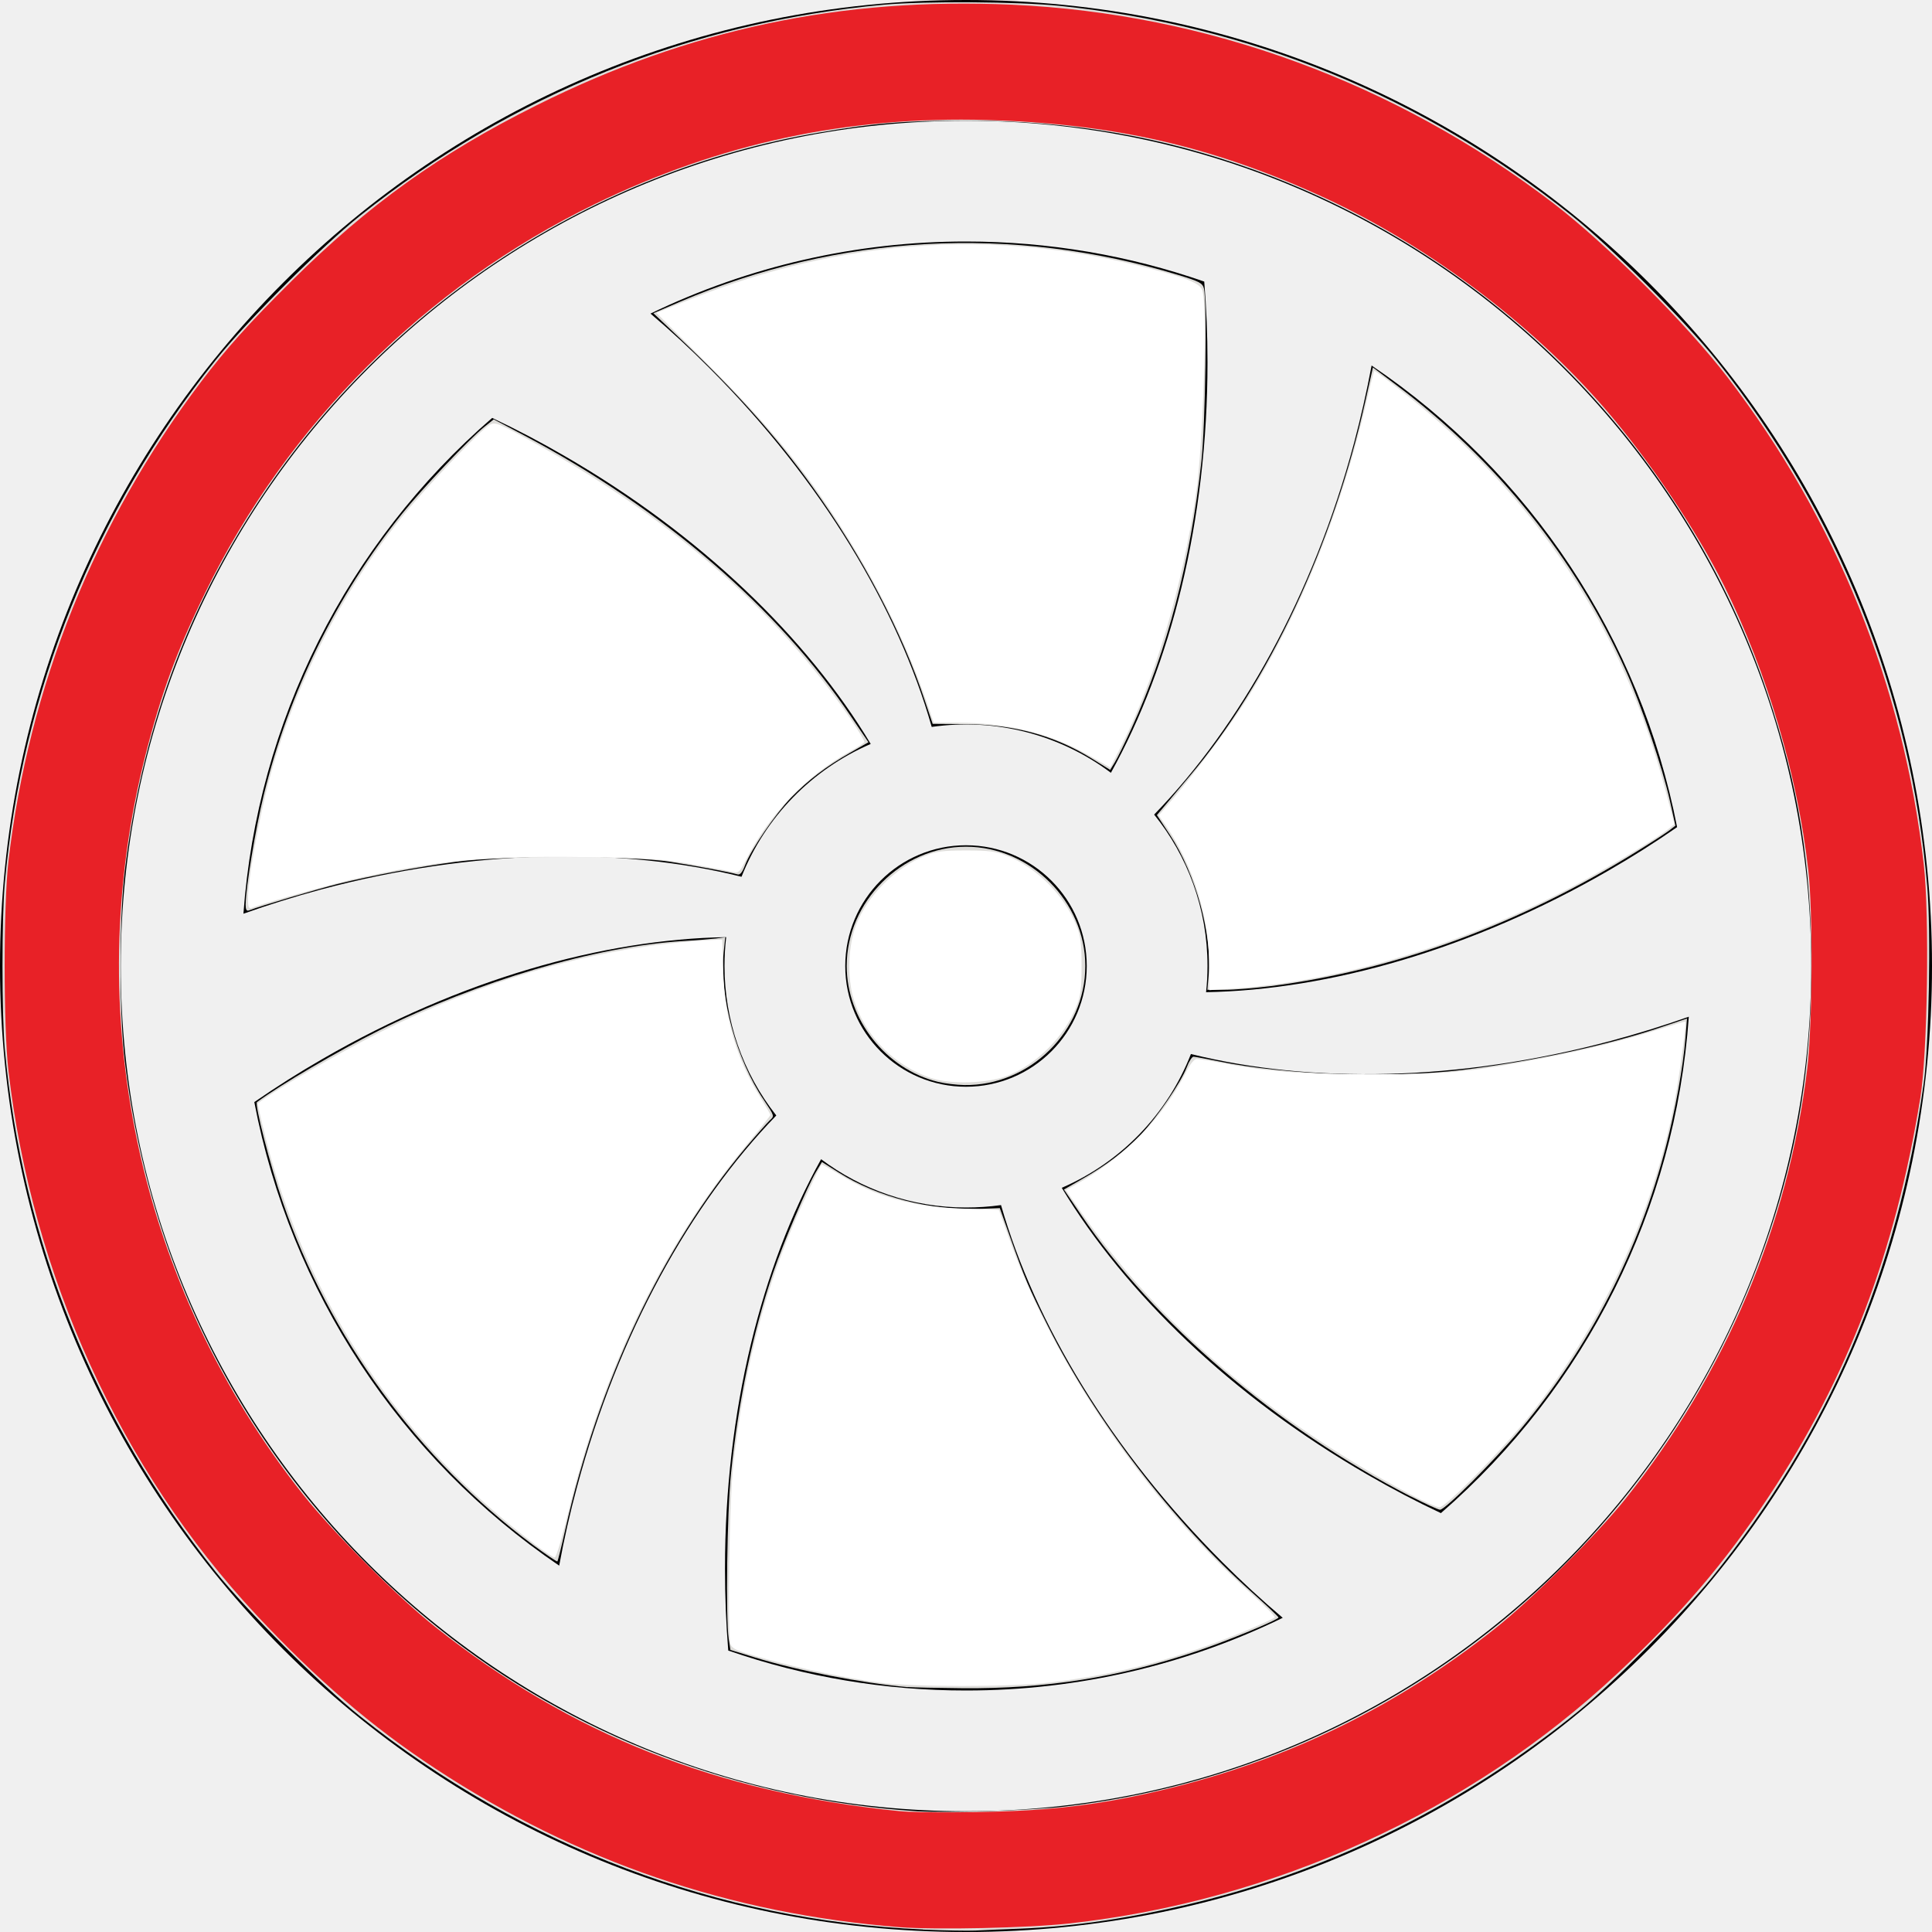
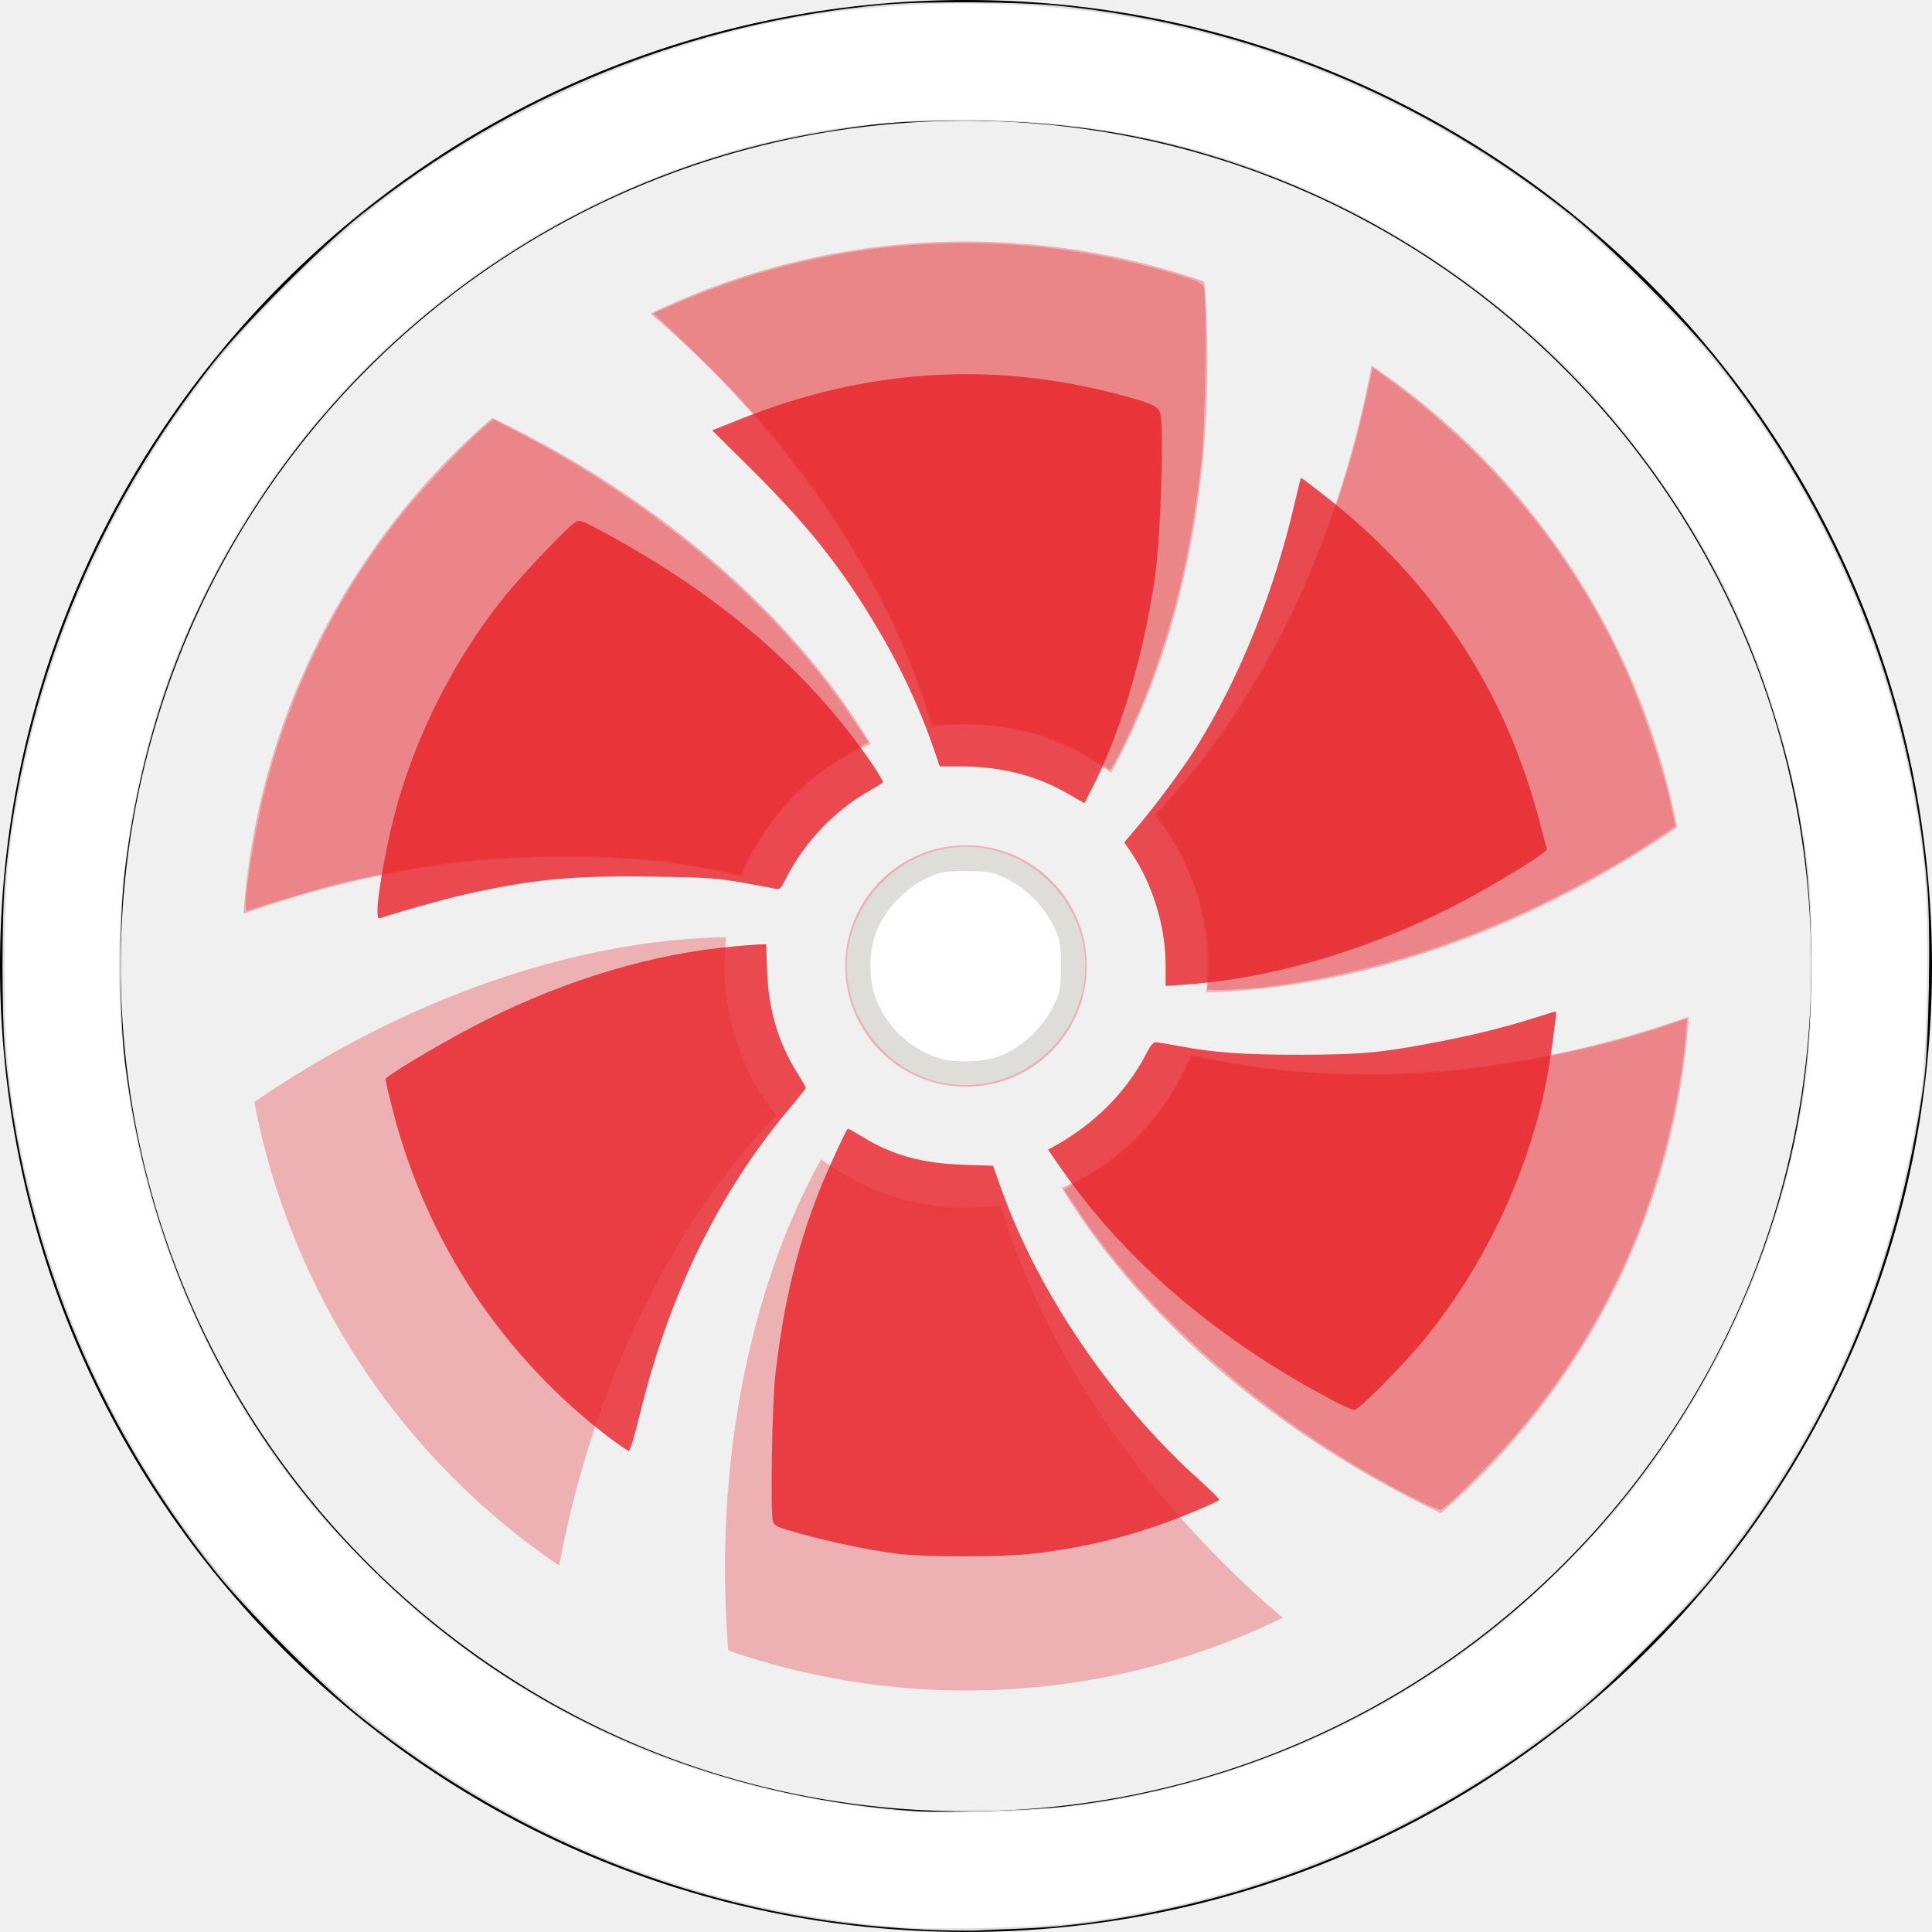
<svg xmlns="http://www.w3.org/2000/svg" width="16" height="16" fill="currentColor" class="bi bi-fan" viewBox="0 0 16 16" version="1.1" id="svg2">
  <defs id="defs2" />
-   <path d="M10 3c0 1.313-.304 2.508-.8 3.4a2 2 0 0 0-1.484-.38c-.28-.982-.91-2.04-1.838-2.969a8 8 0 0 0-.491-.454A6 6 0 0 1 8 2c.691 0 1.355.117 1.973.332Q10 2.661 10 3m0 5q0 .11-.012.217c1.018-.019 2.2-.353 3.331-1.006a8 8 0 0 0 .57-.361 6 6 0 0 0-2.53-3.823 9 9 0 0 1-.145.64c-.34 1.269-.944 2.346-1.656 3.079.277.343.442.78.442 1.254m-.137.728a2 2 0 0 1-1.07 1.109c.525.87 1.405 1.725 2.535 2.377q.3.174.605.317a6 6 0 0 0 2.053-4.111q-.311.11-.641.199c-1.264.339-2.493.356-3.482.11ZM8 10c-.45 0-.866-.149-1.2-.4-.494.89-.796 2.082-.796 3.391q0 .346.027.678A6 6 0 0 0 8 14c.94 0 1.83-.216 2.623-.602a8 8 0 0 1-.497-.458c-.925-.926-1.555-1.981-1.836-2.96Q8.149 10 8 10M6 8q0-.12.014-.239c-1.02.017-2.205.351-3.34 1.007a8 8 0 0 0-.568.359 6 6 0 0 0 2.525 3.839 8 8 0 0 1 .148-.653c.34-1.267.94-2.342 1.65-3.075A2 2 0 0 1 6 8m-3.347-.632c1.267-.34 2.498-.355 3.488-.107.196-.494.583-.89 1.07-1.1-.524-.874-1.406-1.733-2.541-2.388a8 8 0 0 0-.594-.312 6 6 0 0 0-2.06 4.106q.309-.11.637-.199M8 9a1 1 0 1 0 0-2 1 1 0 0 0 0 2" id="path1" />
+   <path d="M10 3c0 1.313-.304 2.508-.8 3.4a2 2 0 0 0-1.484-.38c-.28-.982-.91-2.04-1.838-2.969a8 8 0 0 0-.491-.454A6 6 0 0 1 8 2c.691 0 1.355.117 1.973.332Q10 2.661 10 3m0 5q0 .11-.012.217c1.018-.019 2.2-.353 3.331-1.006a8 8 0 0 0 .57-.361 6 6 0 0 0-2.53-3.823 9 9 0 0 1-.145.64c-.34 1.269-.944 2.346-1.656 3.079.277.343.442.78.442 1.254m-.137.728a2 2 0 0 1-1.07 1.109c.525.87 1.405 1.725 2.535 2.377q.3.174.605.317a6 6 0 0 0 2.053-4.111q-.311.11-.641.199c-1.264.339-2.493.356-3.482.11ZM8 10c-.45 0-.866-.149-1.2-.4-.494.89-.796 2.082-.796 3.391q0 .346.027.678A6 6 0 0 0 8 14c.94 0 1.83-.216 2.623-.602a8 8 0 0 1-.497-.458c-.925-.926-1.555-1.981-1.836-2.96Q8.149 10 8 10M6 8q0-.12.014-.239c-1.02.017-2.205.351-3.34 1.007a8 8 0 0 0-.568.359 6 6 0 0 0 2.525 3.839 8 8 0 0 1 .148-.653c.34-1.267.94-2.342 1.65-3.075A2 2 0 0 1 6 8m-3.347-.632c1.267-.34 2.498-.355 3.488-.107.196-.494.583-.89 1.07-1.1-.524-.874-1.406-1.733-2.541-2.388a8 8 0 0 0-.594-.312 6 6 0 0 0-2.06 4.106q.309-.11.637-.199M8 9a1 1 0 1 0 0-2 1 1 0 0 0 0 2" id="path1" style="font-variation-settings:normal;opacity:1;vector-effect:none;fill:#e82127;fill-opacity:0.3;stroke:#1d671d;stroke-width:0;stroke-linecap:butt;stroke-linejoin:miter;stroke-miterlimit:4;stroke-dasharray:none;stroke-dashoffset:0;stroke-opacity:1;-inkscape-stroke:none;stop-color:#000000;stop-opacity:1" />
  <path d="M8 15A7 7 0 1 1 8 1a7 7 0 0 1 0 14m0 1A8 8 0 1 0 8 0a8 8 0 0 0 0 16" id="path2" />
  <path style="fill:none;stroke:#1d671d;stroke-width:0" d="M 2.035,7.484 C 2.035,7.352 2.117,6.858 2.184,6.585 2.392,5.734 2.785,4.934 3.329,4.256 3.497,4.046 3.892,3.629 4.015,3.532 l 0.074,-0.059 0.252,0.133 C 5.491,4.215 6.446,5.037 7.054,5.943 L 7.192,6.147 7.04,6.234 C 6.84,6.348 6.692,6.461 6.551,6.606 6.419,6.743 6.22,7.035 6.171,7.163 6.147,7.226 6.129,7.248 6.106,7.241 6.042,7.222 5.772,7.172 5.551,7.137 5.222,7.085 4.156,7.085 3.773,7.137 3.458,7.18 3.071,7.252 2.795,7.321 c -0.168,0.042 -0.633,0.18 -0.731,0.218 -0.023,0.009 -0.03,-0.004 -0.03,-0.055 z" id="path3" />
  <path style="fill:none;stroke:#1d671d;stroke-width:0" d="M 2.035,7.484 C 2.035,7.352 2.117,6.858 2.184,6.585 2.392,5.734 2.785,4.934 3.329,4.256 3.497,4.046 3.892,3.629 4.015,3.532 l 0.074,-0.059 0.252,0.133 C 5.491,4.215 6.446,5.037 7.054,5.943 L 7.192,6.147 7.04,6.234 C 6.84,6.348 6.692,6.461 6.551,6.606 6.419,6.743 6.22,7.035 6.171,7.163 6.147,7.226 6.129,7.248 6.106,7.241 6.042,7.222 5.772,7.172 5.551,7.137 5.222,7.085 4.156,7.085 3.773,7.137 3.458,7.18 3.071,7.252 2.795,7.321 c -0.168,0.042 -0.633,0.18 -0.731,0.218 -0.023,0.009 -0.03,-0.004 -0.03,-0.055 z" id="path4" />
-   <path style="fill:#deddda;stroke:#1d671d;stroke-width:0;fill-opacity:1" d="M 9.039,6.28 C 8.731,6.09 8.399,6 7.995,5.997 L 7.724,5.995 7.661,5.808 C 7.471,5.234 7.143,4.608 6.731,4.035 6.431,3.616 6.092,3.237 5.614,2.786 L 5.411,2.594 5.632,2.499 C 6.948,1.938 8.382,1.86 9.754,2.276 9.932,2.33 9.958,2.344 9.97,2.388 9.998,2.496 9.983,3.519 9.949,3.826 9.857,4.658 9.669,5.377 9.374,6.025 9.317,6.15 9.253,6.28 9.232,6.314 l -0.038,0.062 z" id="path5" />
-   <path style="fill:#deddda;fill-opacity:1;stroke:#1d671d;stroke-width:0" d="M 10.009,8.084 C 10.04,7.737 9.904,7.24 9.687,6.911 L 9.581,6.75 9.635,6.686 C 9.665,6.651 9.763,6.534 9.853,6.427 10.508,5.65 11.04,4.515 11.307,3.324 l 0.063,-0.281 0.19,0.143 c 0.836,0.627 1.488,1.438 1.904,2.367 0.132,0.295 0.303,0.801 0.366,1.081 l 0.045,0.204 -0.049,0.038 c -0.027,0.021 -0.147,0.099 -0.267,0.173 -0.978,0.608 -2.007,0.986 -3.038,1.118 -0.128,0.016 -0.298,0.03 -0.378,0.03 H 9.999 Z" id="path6" />
-   <path style="fill:#deddda;fill-opacity:1;stroke:#1d671d;stroke-width:0" d="M 11.683,12.393 C 10.575,11.823 9.56,10.957 8.957,10.067 L 8.811,9.851 8.961,9.765 C 9.16,9.652 9.309,9.539 9.449,9.394 9.581,9.257 9.78,8.965 9.829,8.837 c 0.018,-0.048 0.043,-0.086 0.055,-0.086 0.012,1.427e-4 0.106,0.018 0.21,0.039 0.54,0.112 1.417,0.143 2.015,0.071 0.575,-0.069 1.209,-0.205 1.657,-0.357 l 0.205,-0.069 -0.013,0.163 c -0.019,0.238 -0.084,0.596 -0.16,0.891 -0.222,0.863 -0.633,1.664 -1.204,2.346 -0.223,0.266 -0.625,0.668 -0.668,0.668 -0.015,0 -0.124,-0.05 -0.243,-0.111 z" id="path7" />
-   <path style="fill:#deddda;fill-opacity:1;stroke:#1d671d;stroke-width:0" d="M 7.516,13.972 C 7.141,13.939 6.608,13.836 6.251,13.726 l -0.202,-0.062 -0.014,-0.091 c -0.026,-0.17 -0.014,-1.048 0.019,-1.372 0.06,-0.595 0.179,-1.162 0.349,-1.661 0.087,-0.255 0.28,-0.708 0.356,-0.837 l 0.048,-0.08 0.138,0.087 C 7.27,9.916 7.709,10.028 8.121,10.011 l 0.159,-0.006 0.084,0.237 c 0.121,0.342 0.155,0.422 0.315,0.741 0.392,0.782 1.032,1.617 1.69,2.205 0.12,0.107 0.219,0.201 0.219,0.207 6.1e-5,0.019 -0.42,0.193 -0.67,0.277 -0.648,0.219 -1.256,0.315 -1.947,0.309 -0.206,-0.002 -0.411,-0.006 -0.454,-0.01 z" id="path8" />
-   <path style="fill:#deddda;fill-opacity:1;stroke:#1d671d;stroke-width:0" d="M 4.412,12.793 C 3.463,12.085 2.724,11.072 2.34,9.951 2.237,9.651 2.107,9.143 2.128,9.127 2.327,8.981 2.798,8.705 3.133,8.537 3.957,8.125 4.93,7.838 5.66,7.793 5.768,7.787 5.89,7.777 5.931,7.772 l 0.075,-0.01 -0.013,0.126 C 5.956,8.253 6.097,8.772 6.326,9.11 6.414,9.242 6.415,9.243 6.375,9.278 6.354,9.298 6.265,9.398 6.178,9.501 5.484,10.328 4.956,11.445 4.681,12.669 c -0.031,0.14 -0.061,0.258 -0.065,0.262 -0.004,0.004 -0.096,-0.058 -0.204,-0.138 z" id="path9" />
-   <path style="fill:#deddda;fill-opacity:1;stroke:#1d671d;stroke-width:0" d="M 2.035,7.484 C 2.035,7.352 2.117,6.858 2.184,6.585 2.392,5.734 2.785,4.934 3.329,4.256 3.497,4.046 3.892,3.629 4.015,3.532 l 0.074,-0.059 0.252,0.133 C 5.491,4.215 6.446,5.037 7.054,5.943 L 7.192,6.147 7.04,6.234 C 6.84,6.348 6.692,6.461 6.551,6.606 6.419,6.743 6.22,7.035 6.171,7.163 6.147,7.226 6.129,7.248 6.106,7.241 6.042,7.222 5.772,7.172 5.551,7.137 5.222,7.085 4.156,7.085 3.773,7.137 3.458,7.18 3.071,7.252 2.795,7.321 c -0.168,0.042 -0.633,0.18 -0.731,0.218 -0.023,0.009 -0.03,-0.004 -0.03,-0.055 z" id="path10" />
+   <path style="fill:#e82127;stroke:#1d671d;stroke-width:0;fill-opacity:0.304" d="M 9.039,6.28 C 8.731,6.09 8.399,6 7.995,5.997 L 7.724,5.995 7.661,5.808 C 7.471,5.234 7.143,4.608 6.731,4.035 6.431,3.616 6.092,3.237 5.614,2.786 L 5.411,2.594 5.632,2.499 C 6.948,1.938 8.382,1.86 9.754,2.276 9.932,2.33 9.958,2.344 9.97,2.388 9.998,2.496 9.983,3.519 9.949,3.826 9.857,4.658 9.669,5.377 9.374,6.025 9.317,6.15 9.253,6.28 9.232,6.314 l -0.038,0.062 z" id="path5" />
+   <path d="m 11.369,3.043 -0.062,0.281 C 11.04,4.515 10.508,5.651 9.854,6.428 9.763,6.535 9.664,6.65 9.635,6.686 L 9.582,6.75 9.688,6.91 c 0.217,0.329 0.353,0.827 0.322,1.174 l -0.012,0.113 h 0.146 c 0.08,0 0.249,-0.013 0.377,-0.029 C 11.552,8.036 12.582,7.657 13.561,7.049 13.68,6.974 13.799,6.896 13.826,6.875 L 13.875,6.838 13.83,6.633 C 13.768,6.352 13.597,5.847 13.465,5.553 13.049,4.624 12.397,3.813 11.561,3.186 Z" style="fill:#e82127;stroke:#1d671d;stroke-width:0;fill-opacity:0.3" id="path21" />
+   <path style="fill:#e82127;fill-opacity:0.3;stroke:#1d671d;stroke-width:0" d="M 11.683,12.393 C 10.575,11.823 9.56,10.957 8.957,10.067 L 8.811,9.851 8.961,9.765 C 9.16,9.652 9.309,9.539 9.449,9.394 9.581,9.257 9.78,8.965 9.829,8.837 c 0.018,-0.048 0.043,-0.086 0.055,-0.086 0.012,1.427e-4 0.106,0.018 0.21,0.039 0.54,0.112 1.417,0.143 2.015,0.071 0.575,-0.069 1.209,-0.205 1.657,-0.357 l 0.205,-0.069 -0.013,0.163 c -0.019,0.238 -0.084,0.596 -0.16,0.891 -0.222,0.863 -0.633,1.664 -1.204,2.346 -0.223,0.266 -0.625,0.668 -0.668,0.668 -0.015,0 -0.124,-0.05 -0.243,-0.111 z" id="path7" />
+   <path style="fill:#e82127;fill-opacity:0.3;stroke:#1d671d;stroke-width:0" d="M 2.035,7.484 C 2.035,7.352 2.117,6.858 2.184,6.585 2.392,5.734 2.785,4.934 3.329,4.256 3.497,4.046 3.892,3.629 4.015,3.532 l 0.074,-0.059 0.252,0.133 C 5.491,4.215 6.446,5.037 7.054,5.943 L 7.192,6.147 7.04,6.234 C 6.84,6.348 6.692,6.461 6.551,6.606 6.419,6.743 6.22,7.035 6.171,7.163 6.147,7.226 6.129,7.248 6.106,7.241 6.042,7.222 5.772,7.172 5.551,7.137 5.222,7.085 4.156,7.085 3.773,7.137 3.458,7.18 3.071,7.252 2.795,7.321 c -0.168,0.042 -0.633,0.18 -0.731,0.218 -0.023,0.009 -0.03,-0.004 -0.03,-0.055 z" id="path10" />
  <path style="fill:#deddda;fill-opacity:1;stroke:#1d671d;stroke-width:0" d="M 7.77,8.96 C 7.337,8.855 7.012,8.443 7.012,8 7.012,7.467 7.467,7.012 8,7.012 c 0.533,0 0.988,0.455 0.988,0.988 0,0.541 -0.461,0.994 -1.003,0.986 C 7.922,8.985 7.826,8.973 7.77,8.96 Z" id="path11" />
  <path style="fill:#deddda;fill-opacity:1;stroke:#1d671d;stroke-width:0" d="M 7.644,15.979 C 5.956,15.907 4.333,15.292 2.983,14.214 2.663,13.959 2.037,13.332 1.786,13.017 0.782,11.757 0.184,10.274 0.04,8.691 0.014,8.399 0.014,7.601 0.04,7.309 0.184,5.725 0.783,4.24 1.786,2.983 2.039,2.665 2.666,2.039 2.983,1.786 4.245,0.78 5.723,0.184 7.319,0.039 7.667,0.008 8.432,0.013 8.78,0.049 10.35,0.212 11.779,0.798 13.017,1.786 c 0.317,0.253 0.944,0.88 1.197,1.197 1.012,1.27 1.611,2.765 1.747,4.36 0.031,0.366 0.014,1.312 -0.029,1.625 -0.219,1.575 -0.789,2.903 -1.757,4.099 -0.222,0.274 -0.825,0.878 -1.098,1.1 -0.938,0.763 -2.021,1.306 -3.162,1.586 -0.516,0.127 -1.018,0.202 -1.459,0.219 -0.148,0.005 -0.317,0.013 -0.377,0.016 -0.06,0.003 -0.255,-4.55e-4 -0.435,-0.008 z M 8.81,14.962 C 11.618,14.636 13.938,12.671 14.736,9.942 14.918,9.319 15,8.722 15.001,8.01 15.001,7.165 14.897,6.516 14.636,5.741 13.96,3.739 12.387,2.132 10.39,1.408 9.62,1.129 8.87,1 8.01,0.999 7.491,0.999 7.248,1.018 6.783,1.098 4.919,1.415 3.223,2.523 2.163,4.119 1.542,5.053 1.173,6.064 1.034,7.21 c -0.048,0.395 -0.048,1.185 0,1.58 0.228,1.881 1.135,3.52 2.598,4.694 1.11,0.891 2.493,1.42 3.963,1.516 0.231,0.015 0.952,-0.007 1.215,-0.038 z" id="path12" />
-   <path style="fill:#ffffff;stroke:#ff8800;stroke-width:0;fill-opacity:1" d="M 10.014,7.986 C 10.014,7.595 9.88,7.165 9.659,6.844 L 9.596,6.753 9.717,6.611 C 9.918,6.374 10.195,6 10.33,5.784 10.761,5.092 11.11,4.225 11.316,3.331 c 0.032,-0.14 0.062,-0.257 0.065,-0.26 0.004,-0.003 0.128,0.09 0.277,0.208 0.532,0.422 0.96,0.884 1.321,1.428 0.373,0.56 0.634,1.154 0.82,1.861 l 0.068,0.257 -0.049,0.04 c -0.081,0.066 -0.42,0.272 -0.694,0.423 -0.939,0.515 -1.985,0.836 -2.926,0.9 l -0.183,0.012 z" id="path13" />
-   <path style="fill:#ffffff;fill-opacity:1;stroke:#ff8800;stroke-width:0" d="M 9.013,6.253 C 8.699,6.073 8.345,5.986 7.931,5.985 L 7.733,5.985 7.677,5.822 C 7.526,5.381 7.32,4.946 7.058,4.513 6.711,3.941 6.387,3.537 5.826,2.98 L 5.436,2.591 5.735,2.472 c 1.227,-0.489 2.474,-0.578 3.716,-0.266 0.375,0.094 0.482,0.136 0.506,0.197 0.043,0.114 0.008,1.272 -0.051,1.678 C 9.792,4.863 9.566,5.625 9.282,6.186 l -0.087,0.171 z" id="path14" />
-   <path style="fill:#ffffff;fill-opacity:1;stroke:#ff8800;stroke-width:0" d="m 2.054,7.43 c 0,-0.14 0.086,-0.623 0.166,-0.936 C 2.423,5.706 2.823,4.909 3.332,4.277 3.522,4.041 3.984,3.556 4.054,3.519 c 0.047,-0.025 0.067,-0.017 0.313,0.117 1.167,0.635 2.052,1.401 2.678,2.319 0.067,0.098 0.118,0.185 0.114,0.192 -0.005,0.007 -0.059,0.042 -0.122,0.077 C 6.675,6.426 6.366,6.75 6.174,7.128 6.126,7.223 6.116,7.232 6.07,7.221 6.042,7.214 5.889,7.185 5.731,7.157 5.475,7.113 5.374,7.106 4.84,7.098 4.012,7.087 3.634,7.123 2.93,7.28 2.741,7.323 2.195,7.476 2.089,7.517 2.059,7.528 2.054,7.517 2.054,7.43 Z" id="path15" />
-   <path style="fill:#ffffff;fill-opacity:1;stroke:#ff8800;stroke-width:0" d="M 4.425,12.786 C 3.327,11.959 2.552,10.795 2.209,9.46 2.165,9.286 2.132,9.141 2.136,9.138 2.268,9.032 2.795,8.725 3.16,8.542 3.977,8.133 4.848,7.875 5.649,7.803 5.774,7.792 5.9,7.783 5.929,7.783 l 0.052,-6.75e-5 0.009,0.272 c 0.014,0.387 0.111,0.717 0.302,1.025 0.048,0.078 0.088,0.147 0.088,0.153 0,0.007 -0.082,0.111 -0.183,0.231 -0.702,0.838 -1.205,1.875 -1.497,3.085 -0.047,0.193 -0.094,0.35 -0.106,0.35 -0.012,-2.02e-4 -0.088,-0.051 -0.169,-0.112 z" id="path16" />
-   <path style="fill:#ffffff;fill-opacity:1;stroke:#ff8800;stroke-width:0" d="M 7.719,8.931 C 7.406,8.828 7.163,8.582 7.069,8.273 7.015,8.095 7.024,7.829 7.09,7.66 7.184,7.416 7.413,7.187 7.66,7.088 7.755,7.05 7.809,7.043 8,7.043 c 0.191,0 0.245,0.007 0.34,0.045 0.246,0.098 0.473,0.325 0.572,0.572 0.038,0.095 0.045,0.15 0.045,0.34 0,0.191 -0.007,0.245 -0.045,0.34 -0.099,0.247 -0.328,0.476 -0.572,0.57 -0.16,0.062 -0.464,0.072 -0.621,0.02 z" id="path17" />
-   <path style="fill:#ffffff;fill-opacity:1;stroke:#ff8800;stroke-width:0" d="M 7.285,13.935 C 7.001,13.896 6.622,13.817 6.325,13.734 6.09,13.668 6.061,13.655 6.049,13.61 c -0.026,-0.093 -0.008,-1.201 0.024,-1.482 0.088,-0.762 0.239,-1.369 0.488,-1.964 0.081,-0.193 0.223,-0.497 0.243,-0.52 0.003,-0.003 0.07,0.035 0.149,0.083 0.299,0.184 0.603,0.269 1.02,0.282 l 0.299,0.01 0.093,0.259 c 0.37,1.032 1.128,2.141 1.992,2.915 0.115,0.103 0.204,0.193 0.2,0.201 -0.005,0.008 -0.104,0.054 -0.221,0.103 -0.56,0.235 -1.066,0.369 -1.654,0.438 -0.319,0.037 -1.123,0.037 -1.397,-3.06e-4 z" id="path18" />
-   <path style="fill:#ffffff;fill-opacity:1;stroke:#ff8800;stroke-width:0" d="M 11.674,12.373 C 10.519,11.76 9.594,10.965 8.952,10.037 L 8.827,9.856 8.889,9.822 C 9.304,9.593 9.628,9.264 9.825,8.874 c 0.033,-0.065 0.065,-0.104 0.087,-0.104 0.019,3.29e-5 0.123,0.017 0.232,0.038 0.349,0.067 0.668,0.09 1.244,0.089 0.602,-0.001 0.808,-0.021 1.373,-0.13 0.371,-0.072 0.687,-0.15 0.977,-0.242 0.119,-0.038 0.218,-0.067 0.22,-0.065 0.009,0.011 -0.053,0.474 -0.089,0.661 -0.179,0.938 -0.61,1.866 -1.217,2.622 -0.217,0.27 -0.681,0.741 -0.731,0.74 -0.022,-1.65e-4 -0.133,-0.05 -0.247,-0.11 z" id="path19" />
-   <path style="fill:#e82127;fill-opacity:1;stroke:#ff8800;stroke-width:0" d="M 7.451,15.96 C 6.044,15.849 4.777,15.416 3.605,14.646 3.078,14.3 2.619,13.906 2.119,13.37 0.997,12.168 0.267,10.563 0.07,8.869 0.028,8.502 0.028,7.498 0.07,7.131 0.238,5.685 0.784,4.327 1.665,3.162 1.872,2.889 2.057,2.682 2.417,2.325 3.05,1.697 3.641,1.273 4.444,0.872 5.705,0.242 6.969,-0.025 8.382,0.039 c 1.616,0.073 3.174,0.645 4.483,1.645 0.437,0.334 1.107,1.003 1.442,1.441 0.902,1.178 1.458,2.557 1.625,4.035 0.048,0.427 0.031,1.563 -0.029,1.934 -0.208,1.281 -0.6,2.312 -1.256,3.301 -0.365,0.55 -0.721,0.967 -1.255,1.466 -1.219,1.141 -2.844,1.882 -4.535,2.068 -0.343,0.038 -1.106,0.054 -1.407,0.031 z m 1.063,-0.968 c 0.4,-0.024 0.742,-0.077 1.156,-0.178 1.004,-0.245 1.9,-0.683 2.713,-1.328 0.303,-0.24 0.84,-0.775 1.077,-1.071 0.834,-1.045 1.35,-2.268 1.507,-3.565 0.043,-0.354 0.048,-1.294 0.009,-1.64 C 14.887,6.419 14.635,5.568 14.278,4.85 14.049,4.391 13.664,3.818 13.298,3.392 12.674,2.667 11.788,2.006 10.911,1.611 10.012,1.205 9.206,1.024 8.178,0.994 7.014,0.961 5.964,1.186 4.928,1.689 3.527,2.37 2.378,3.516 1.699,4.909 1.464,5.39 1.336,5.738 1.205,6.252 0.659,8.387 1.143,10.656 2.512,12.38 c 0.252,0.317 0.782,0.848 1.093,1.094 1.126,0.892 2.336,1.373 3.842,1.525 0.154,0.016 0.761,0.012 1.067,-0.007 z" id="path20" />
+   <path style="fill:#e82127;fill-opacity:0.798;stroke:#ff8800;stroke-width:0" d="M 9.653,7.987 C 9.652,7.667 9.543,7.315 9.362,7.051 L 9.31,6.976 9.409,6.86 C 9.574,6.665 9.801,6.359 9.911,6.182 10.265,5.614 10.551,4.903 10.721,4.171 c 0.026,-0.114 0.05,-0.21 0.053,-0.213 0.003,-0.003 0.105,0.074 0.227,0.171 0.437,0.346 0.787,0.725 1.083,1.171 0.305,0.459 0.52,0.946 0.672,1.526 l 0.055,0.211 -0.04,0.033 c -0.066,0.054 -0.344,0.223 -0.569,0.347 -0.77,0.422 -1.627,0.686 -2.399,0.738 l -0.15,0.01 z" id="path13" />
+   <path style="fill:#e82127;fill-opacity:0.8;stroke:#ff8800;stroke-width:0" d="m 3.126,7.532 c 0,-0.114 0.07,-0.511 0.136,-0.767 C 3.428,6.118 3.756,5.464 4.174,4.946 4.329,4.753 4.708,4.355 4.766,4.324 c 0.038,-0.02 0.055,-0.014 0.257,0.096 0.957,0.521 1.682,1.149 2.196,1.901 0.055,0.081 0.097,0.151 0.093,0.158 -0.004,0.006 -0.049,0.034 -0.1,0.063 C 6.914,6.708 6.661,6.973 6.504,7.284 6.465,7.362 6.456,7.369 6.419,7.36 6.396,7.354 6.27,7.331 6.14,7.308 5.93,7.271 5.847,7.266 5.41,7.26 4.731,7.25 4.421,7.28 3.844,7.409 3.688,7.443 3.241,7.569 3.154,7.603 3.129,7.612 3.126,7.603 3.126,7.532 Z" id="path15" />
+   <path style="fill:#e82127;fill-opacity:0.8;stroke:#ff8800;stroke-width:0" d="M 5.069,11.924 C 4.169,11.245 3.533,10.291 3.253,9.196 3.216,9.053 3.189,8.935 3.193,8.932 3.301,8.845 3.733,8.593 4.033,8.443 4.703,8.108 5.416,7.896 6.074,7.838 6.176,7.828 6.279,7.821 6.303,7.821 L 6.345,7.821 6.353,8.043 c 0.011,0.317 0.091,0.588 0.248,0.84 0.04,0.064 0.072,0.12 0.072,0.126 0,0.006 -0.067,0.091 -0.15,0.189 -0.575,0.687 -0.988,1.537 -1.228,2.53 -0.038,0.158 -0.077,0.287 -0.087,0.287 -0.01,-1.66e-4 -0.072,-0.042 -0.139,-0.092 z" id="path16" />
+   <path style="fill:#ffffff;fill-opacity:1;stroke:#ff8800;stroke-width:0" d="M 7.771,8.762 C 7.514,8.678 7.315,8.476 7.238,8.223 7.194,8.077 7.201,7.859 7.255,7.72 7.332,7.52 7.519,7.332 7.722,7.251 c 0.078,-0.031 0.123,-0.037 0.279,-0.037 0.156,0 0.201,0.006 0.279,0.037 0.202,0.081 0.388,0.267 0.469,0.469 0.031,0.078 0.037,0.123 0.037,0.279 0,0.156 -0.006,0.201 -0.037,0.279 -0.081,0.203 -0.269,0.39 -0.469,0.468 -0.131,0.051 -0.38,0.059 -0.509,0.017 z" id="path17" />
+   <path style="fill:#e82127;fill-opacity:0.8;stroke:#ff8800;stroke-width:0" d="M 7.415,12.866 C 7.182,12.834 6.871,12.769 6.628,12.701 6.435,12.647 6.411,12.636 6.401,12.599 6.379,12.523 6.394,11.615 6.421,11.384 6.493,10.759 6.617,10.261 6.821,9.773 6.888,9.615 7.004,9.366 7.021,9.347 c 0.002,-0.002 0.057,0.028 0.122,0.068 0.245,0.151 0.495,0.22 0.836,0.231 l 0.245,0.008 0.076,0.213 c 0.304,0.846 0.925,1.756 1.633,2.39 0.094,0.084 0.168,0.158 0.164,0.165 -0.004,0.006 -0.085,0.044 -0.181,0.085 -0.46,0.193 -0.874,0.303 -1.356,0.359 -0.262,0.031 -0.921,0.03 -1.145,-2.51e-4 z" id="path18" />
+   <path style="fill:#e82127;fill-opacity:0.8;stroke:#ff8800;stroke-width:0" d="M 11.014,11.585 C 10.067,11.082 9.308,10.431 8.782,9.669 L 8.679,9.521 8.73,9.493 C 9.07,9.305 9.336,9.035 9.498,8.716 c 0.027,-0.053 0.053,-0.085 0.071,-0.085 0.015,2.7e-5 0.101,0.014 0.19,0.031 0.286,0.055 0.548,0.074 1.02,0.073 0.493,-9.512e-4 0.663,-0.017 1.126,-0.106 0.304,-0.059 0.564,-0.123 0.801,-0.199 0.098,-0.031 0.179,-0.055 0.18,-0.053 0.007,0.009 -0.044,0.388 -0.073,0.542 -0.147,0.769 -0.5,1.53 -0.998,2.15 -0.178,0.221 -0.559,0.607 -0.6,0.607 -0.018,-1.36e-4 -0.109,-0.041 -0.202,-0.091 z" id="path19" />
+   <path style="fill:#ffffff;fill-opacity:1;stroke:#ff8800;stroke-width:0" d="M 7.451,15.96 C 6.044,15.849 4.777,15.416 3.605,14.646 3.078,14.3 2.619,13.906 2.119,13.37 0.997,12.168 0.267,10.563 0.07,8.869 0.028,8.502 0.028,7.498 0.07,7.131 0.238,5.685 0.784,4.327 1.665,3.162 1.872,2.889 2.057,2.682 2.417,2.325 3.05,1.697 3.641,1.273 4.444,0.872 5.705,0.242 6.969,-0.025 8.382,0.039 c 1.616,0.073 3.174,0.645 4.483,1.645 0.437,0.334 1.107,1.003 1.442,1.441 0.902,1.178 1.458,2.557 1.625,4.035 0.048,0.427 0.031,1.563 -0.029,1.934 -0.208,1.281 -0.6,2.312 -1.256,3.301 -0.365,0.55 -0.721,0.967 -1.255,1.466 -1.219,1.141 -2.844,1.882 -4.535,2.068 -0.343,0.038 -1.106,0.054 -1.407,0.031 z m 1.063,-0.968 c 0.4,-0.024 0.742,-0.077 1.156,-0.178 1.004,-0.245 1.9,-0.683 2.713,-1.328 0.303,-0.24 0.84,-0.775 1.077,-1.071 0.834,-1.045 1.35,-2.268 1.507,-3.565 0.043,-0.354 0.048,-1.294 0.009,-1.64 C 14.887,6.419 14.635,5.568 14.278,4.85 14.049,4.391 13.664,3.818 13.298,3.392 12.674,2.667 11.788,2.006 10.911,1.611 10.012,1.205 9.206,1.024 8.178,0.994 7.014,0.961 5.964,1.186 4.928,1.689 3.527,2.37 2.378,3.516 1.699,4.909 1.464,5.39 1.336,5.738 1.205,6.252 0.659,8.387 1.143,10.656 2.512,12.38 c 0.252,0.317 0.782,0.848 1.093,1.094 1.126,0.892 2.336,1.373 3.842,1.525 0.154,0.016 0.761,0.012 1.067,-0.007 z" id="path20" />
+   <path id="path22" style="fill:#e82127;fill-opacity:0.8;stroke:#1d671d;stroke-width:0;-inkscape-stroke:none" d="M 8.869,6.196 C 8.589,6.058 8.294,5.992 7.962,5.992 c -0.168,0 -0.242,-0.01 -0.249,-0.035 C 7.674,5.815 7.499,5.371 7.39,5.14 7.159,4.648 6.768,4.039 6.416,3.624 6.301,3.489 6.272,3.439 6.301,3.421 6.321,3.409 6.471,3.36 6.633,3.313 7.483,3.067 8.363,3.052 9.214,3.269 9.647,3.379 9.606,3.293 9.588,4.047 9.572,4.716 9.543,4.946 9.412,5.469 9.338,5.763 9.164,6.271 9.129,6.297 9.117,6.306 9,6.261 8.869,6.196 Z M 8.832,6.567 C 8.575,6.419 8.284,6.347 7.944,6.347 L 7.782,6.347 7.737,6.213 C 7.613,5.851 7.444,5.494 7.228,5.139 6.944,4.67 6.678,4.339 6.219,3.882 L 5.898,3.564 6.144,3.466 c 1.006,-0.401 2.029,-0.474 3.047,-0.218 0.307,0.077 0.396,0.112 0.415,0.162 0.036,0.094 0.007,1.043 -0.042,1.376 C 9.471,5.426 9.285,6.052 9.052,6.512 L 8.981,6.652 Z" />
</svg>
